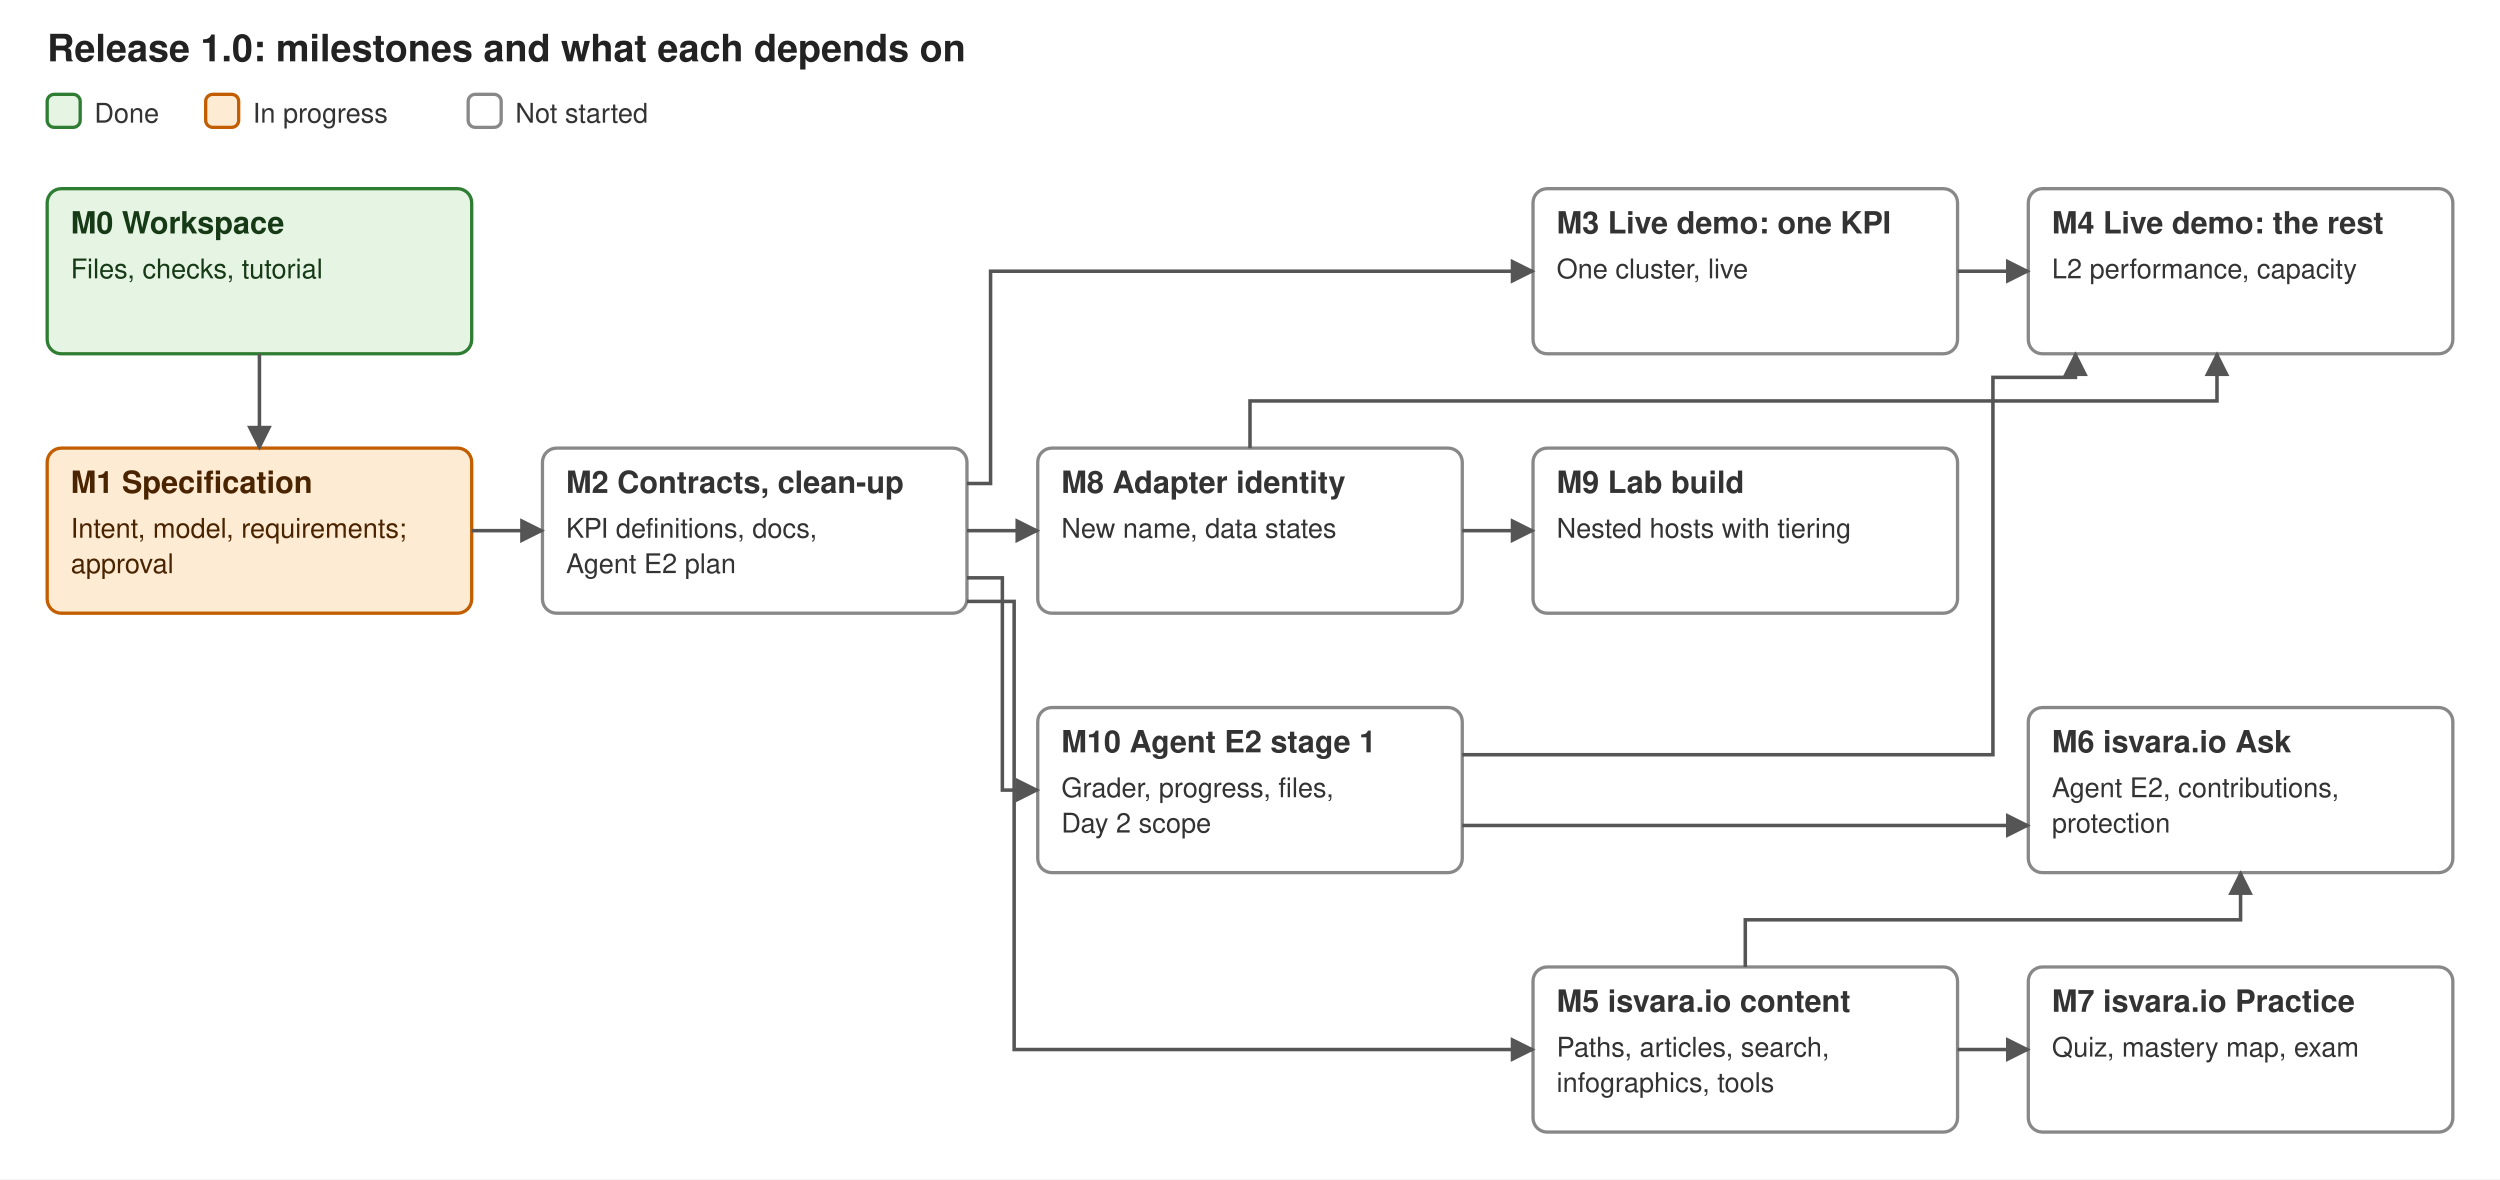
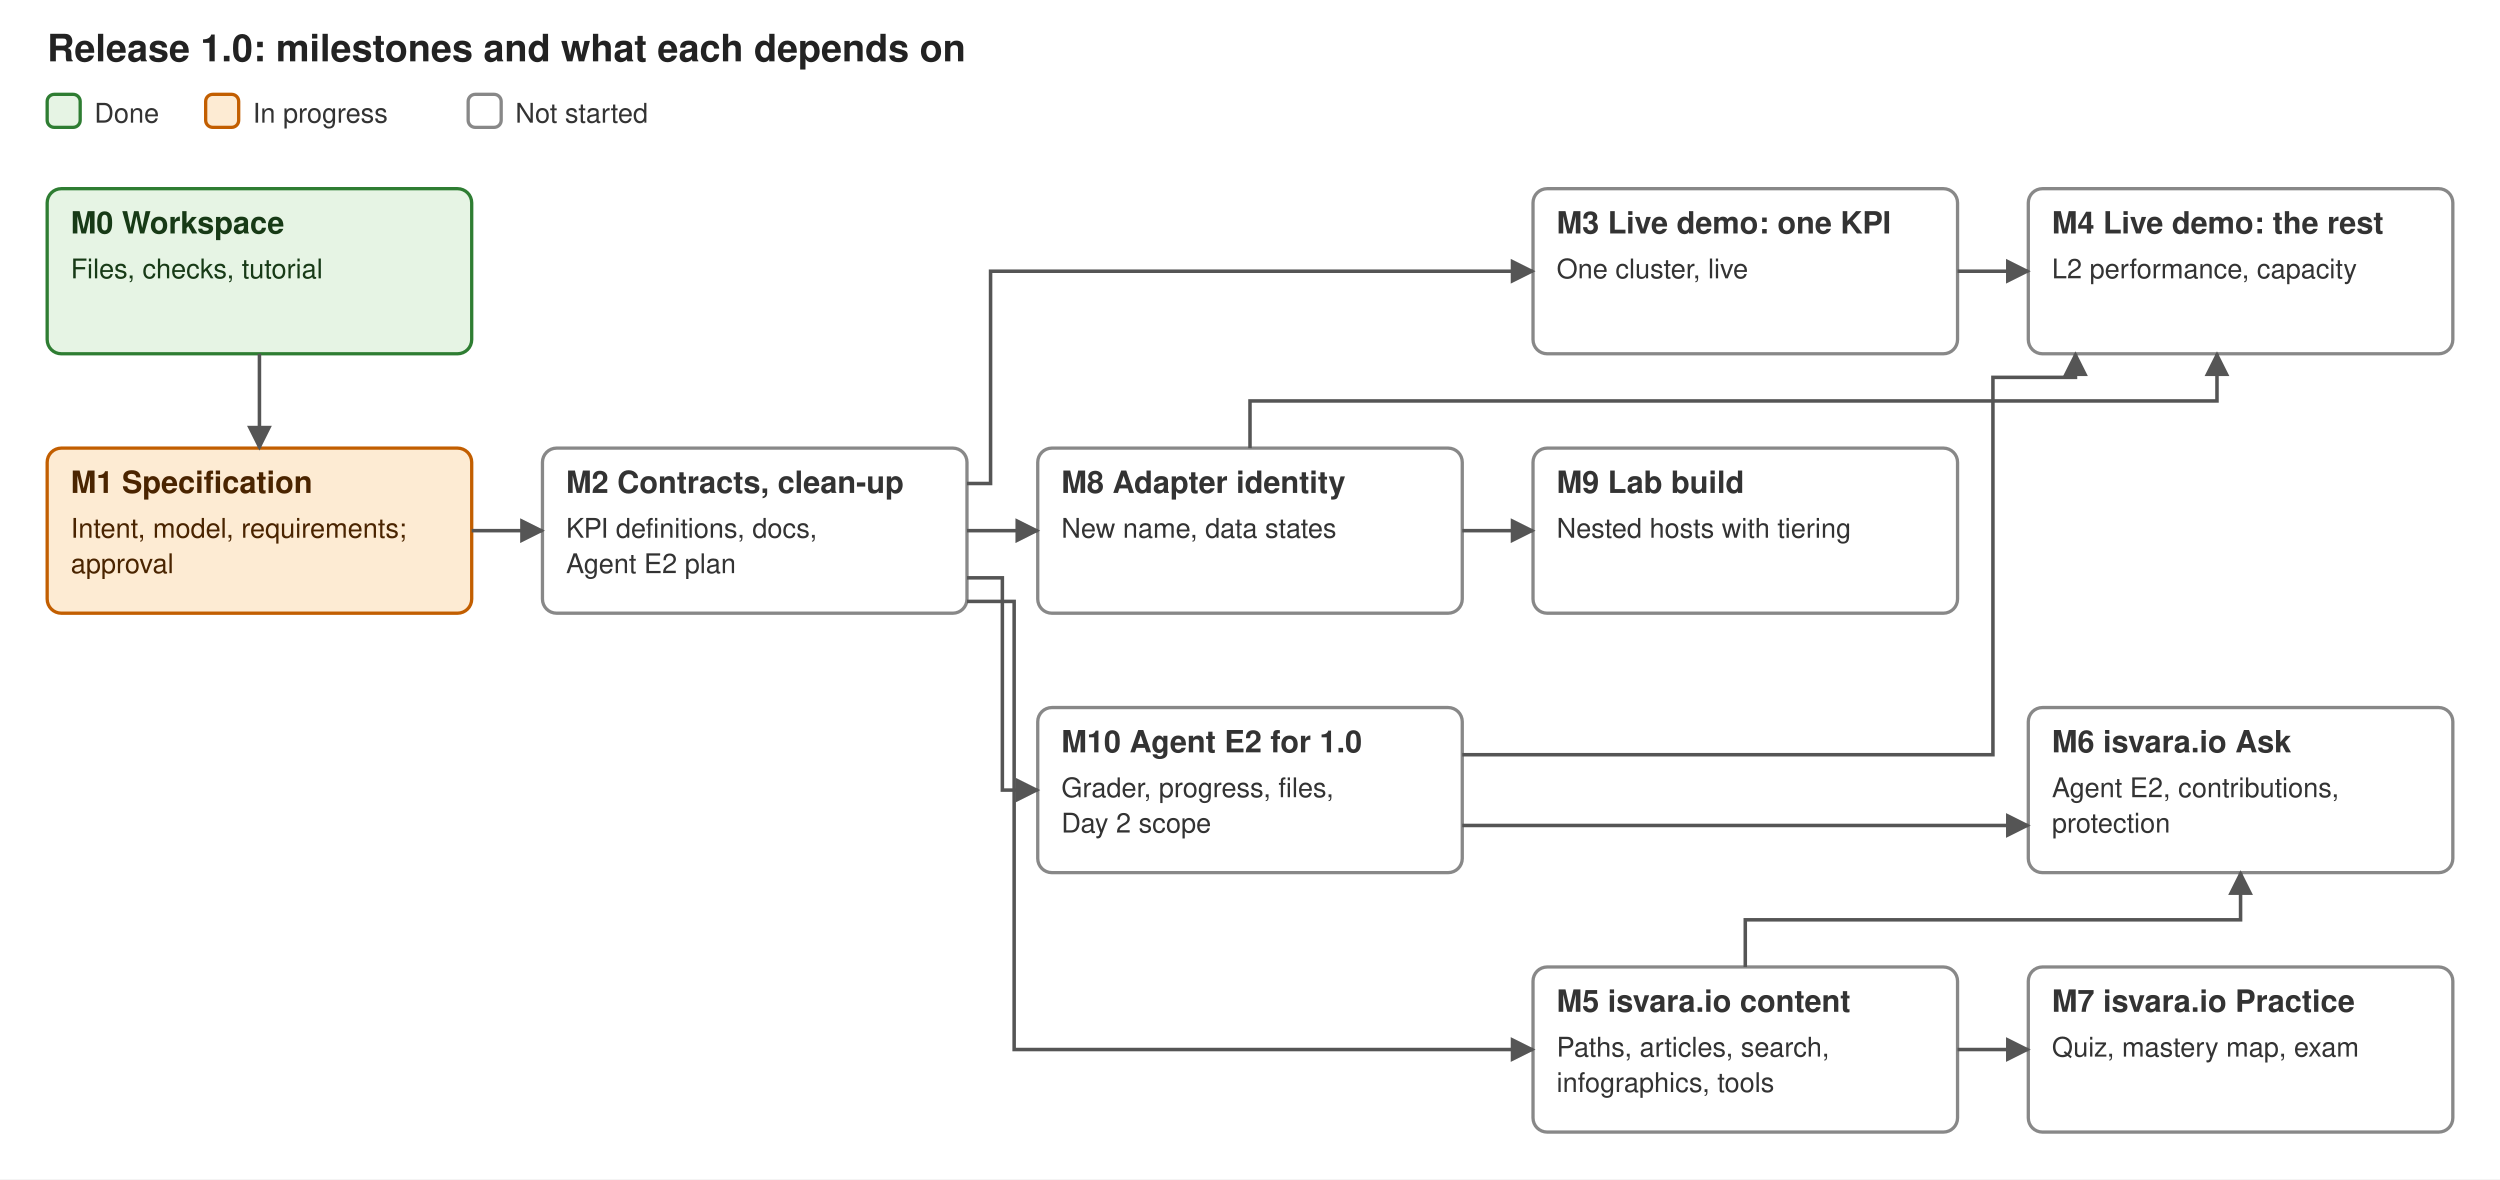
<svg xmlns="http://www.w3.org/2000/svg" width="1060" height="500" viewBox="0 0 1060 500" font-family="-apple-system,Segoe UI,Helvetica,Arial,sans-serif">
  <defs>
    <marker id="ah" viewBox="0 0 10 10" refX="9" refY="5" markerWidth="7" markerHeight="7" orient="auto-start-reverse">
      <path d="M0,0 L10,5 L0,10 z" fill="#555555" />
    </marker>
  </defs>
  <rect width="1060" height="500" fill="#ffffff" />
  <text x="20" y="26" font-size="16" font-weight="bold" fill="#222" text-anchor="start">Release 1.0: milestones and what each depends on</text>
  <rect x="20" y="40" width="14" height="14" rx="3" fill="#e6f4e4" stroke="#2e7d32" stroke-width="1.4" />
  <text x="40" y="52" font-size="11.5" font-weight="normal" fill="#333" text-anchor="start">Done</text>
  <rect x="87.2" y="40" width="14" height="14" rx="3" fill="#fdebd3" stroke="#c25e00" stroke-width="1.4" />
  <text x="107.2" y="52" font-size="11.5" font-weight="normal" fill="#333" text-anchor="start">In progress</text>
  <rect x="198.5" y="40" width="14" height="14" rx="3" fill="#ffffff" stroke="#888888" stroke-width="1.4" />
  <text x="218.5" y="52" font-size="11.5" font-weight="normal" fill="#333" text-anchor="start">Not started</text>
  <rect x="20" y="80" width="180" height="70" rx="6" fill="#e6f4e4" stroke="#2e7d32" stroke-width="1.4" />
  <text x="30" y="99" font-size="13" font-weight="bold" fill="#173a16" text-anchor="start">M0 Workspace</text>
  <text x="30" y="118" font-size="11.5" font-weight="normal" fill="#173a16" text-anchor="start">Files, checks, tutorial</text>
  <rect x="20" y="190" width="180" height="70" rx="6" fill="#fdebd3" stroke="#c25e00" stroke-width="1.4" />
  <text x="30" y="209" font-size="13" font-weight="bold" fill="#4a2400" text-anchor="start">M1 Specification</text>
  <text x="30" y="228" font-size="11.5" font-weight="normal" fill="#4a2400" text-anchor="start">Intent, model, requirements;</text>
  <text x="30" y="243" font-size="11.5" font-weight="normal" fill="#4a2400" text-anchor="start">approval</text>
  <rect x="230" y="190" width="180" height="70" rx="6" fill="#ffffff" stroke="#888888" stroke-width="1.4" />
  <text x="240" y="209" font-size="13" font-weight="bold" fill="#333333" text-anchor="start">M2 Contracts, clean-up</text>
  <text x="240" y="228" font-size="11.5" font-weight="normal" fill="#333333" text-anchor="start">KPI definitions, docs,</text>
  <text x="240" y="243" font-size="11.5" font-weight="normal" fill="#333333" text-anchor="start">Agent E2 plan</text>
  <rect x="440" y="190" width="180" height="70" rx="6" fill="#ffffff" stroke="#888888" stroke-width="1.4" />
  <text x="450" y="209" font-size="13" font-weight="bold" fill="#333333" text-anchor="start">M8 Adapter identity</text>
  <text x="450" y="228" font-size="11.5" font-weight="normal" fill="#333333" text-anchor="start">New name, data states</text>
  <rect x="650" y="190" width="180" height="70" rx="6" fill="#ffffff" stroke="#888888" stroke-width="1.4" />
  <text x="660" y="209" font-size="13" font-weight="bold" fill="#333333" text-anchor="start">M9 Lab build</text>
  <text x="660" y="228" font-size="11.5" font-weight="normal" fill="#333333" text-anchor="start">Nested hosts with tiering</text>
  <rect x="440" y="300" width="180" height="70" rx="6" fill="#ffffff" stroke="#888888" stroke-width="1.4" />
-   <text x="450" y="319" font-size="13" font-weight="bold" fill="#333333" text-anchor="start">M10 Agent E2 stage 1</text>
+   <text x="450" y="319" font-size="13" font-weight="bold" fill="#333333" text-anchor="start">M10 Agent E2 for 1.0</text>
  <text x="450" y="338" font-size="11.5" font-weight="normal" fill="#333333" text-anchor="start">Grader, progress, files,</text>
  <text x="450" y="353" font-size="11.5" font-weight="normal" fill="#333333" text-anchor="start">Day 2 scope</text>
  <rect x="650" y="80" width="180" height="70" rx="6" fill="#ffffff" stroke="#888888" stroke-width="1.4" />
  <text x="660" y="99" font-size="13" font-weight="bold" fill="#333333" text-anchor="start">M3 Live demo: one KPI</text>
  <text x="660" y="118" font-size="11.5" font-weight="normal" fill="#333333" text-anchor="start">One cluster, live</text>
  <rect x="860" y="80" width="180" height="70" rx="6" fill="#ffffff" stroke="#888888" stroke-width="1.4" />
  <text x="870" y="99" font-size="13" font-weight="bold" fill="#333333" text-anchor="start">M4 Live demo: the rest</text>
  <text x="870" y="118" font-size="11.5" font-weight="normal" fill="#333333" text-anchor="start">L2 performance, capacity</text>
  <rect x="650" y="410" width="180" height="70" rx="6" fill="#ffffff" stroke="#888888" stroke-width="1.4" />
  <text x="660" y="429" font-size="13" font-weight="bold" fill="#333333" text-anchor="start">M5 isvara.io content</text>
  <text x="660" y="448" font-size="11.5" font-weight="normal" fill="#333333" text-anchor="start">Paths, articles, search,</text>
  <text x="660" y="463" font-size="11.5" font-weight="normal" fill="#333333" text-anchor="start">infographics, tools</text>
  <rect x="860" y="300" width="180" height="70" rx="6" fill="#ffffff" stroke="#888888" stroke-width="1.4" />
  <text x="870" y="319" font-size="13" font-weight="bold" fill="#333333" text-anchor="start">M6 isvara.io Ask</text>
  <text x="870" y="338" font-size="11.5" font-weight="normal" fill="#333333" text-anchor="start">Agent E2, contributions,</text>
  <text x="870" y="353" font-size="11.5" font-weight="normal" fill="#333333" text-anchor="start">protection</text>
  <rect x="860" y="410" width="180" height="70" rx="6" fill="#ffffff" stroke="#888888" stroke-width="1.4" />
  <text x="870" y="429" font-size="13" font-weight="bold" fill="#333333" text-anchor="start">M7 isvara.io Practice</text>
  <text x="870" y="448" font-size="11.5" font-weight="normal" fill="#333333" text-anchor="start">Quiz, mastery map, exam</text>
  <path d="M 110 150 L 110 190" fill="none" stroke="#555555" stroke-width="1.5" marker-end="url(#ah)" />
  <path d="M 200 225 L 230 225" fill="none" stroke="#555555" stroke-width="1.5" marker-end="url(#ah)" />
  <path d="M 410 205 L 420 205 L 420 115 L 650 115" fill="none" stroke="#555555" stroke-width="1.5" marker-end="url(#ah)" />
  <path d="M 410 225 L 440 225" fill="none" stroke="#555555" stroke-width="1.5" marker-end="url(#ah)" />
  <path d="M 410 245 L 425 245 L 425 335 L 440 335" fill="none" stroke="#555555" stroke-width="1.5" marker-end="url(#ah)" />
  <path d="M 410 255 L 430 255 L 430 445 L 650 445" fill="none" stroke="#555555" stroke-width="1.5" marker-end="url(#ah)" />
  <path d="M 830 115 L 860 115" fill="none" stroke="#555555" stroke-width="1.5" marker-end="url(#ah)" />
  <path d="M 620 225 L 650 225" fill="none" stroke="#555555" stroke-width="1.5" marker-end="url(#ah)" />
  <path d="M 530 190 L 530 170 L 940 170 L 940 150" fill="none" stroke="#555555" stroke-width="1.5" marker-end="url(#ah)" />
  <path d="M 620 320 L 845 320 L 845 160 L 880 160 L 880 150" fill="none" stroke="#555555" stroke-width="1.5" marker-end="url(#ah)" />
  <path d="M 620 350 L 860 350" fill="none" stroke="#555555" stroke-width="1.5" marker-end="url(#ah)" />
  <path d="M 740 410 L 740 390 L 950 390 L 950 370" fill="none" stroke="#555555" stroke-width="1.5" marker-end="url(#ah)" />
  <path d="M 830 445 L 860 445" fill="none" stroke="#555555" stroke-width="1.5" marker-end="url(#ah)" />
</svg>
